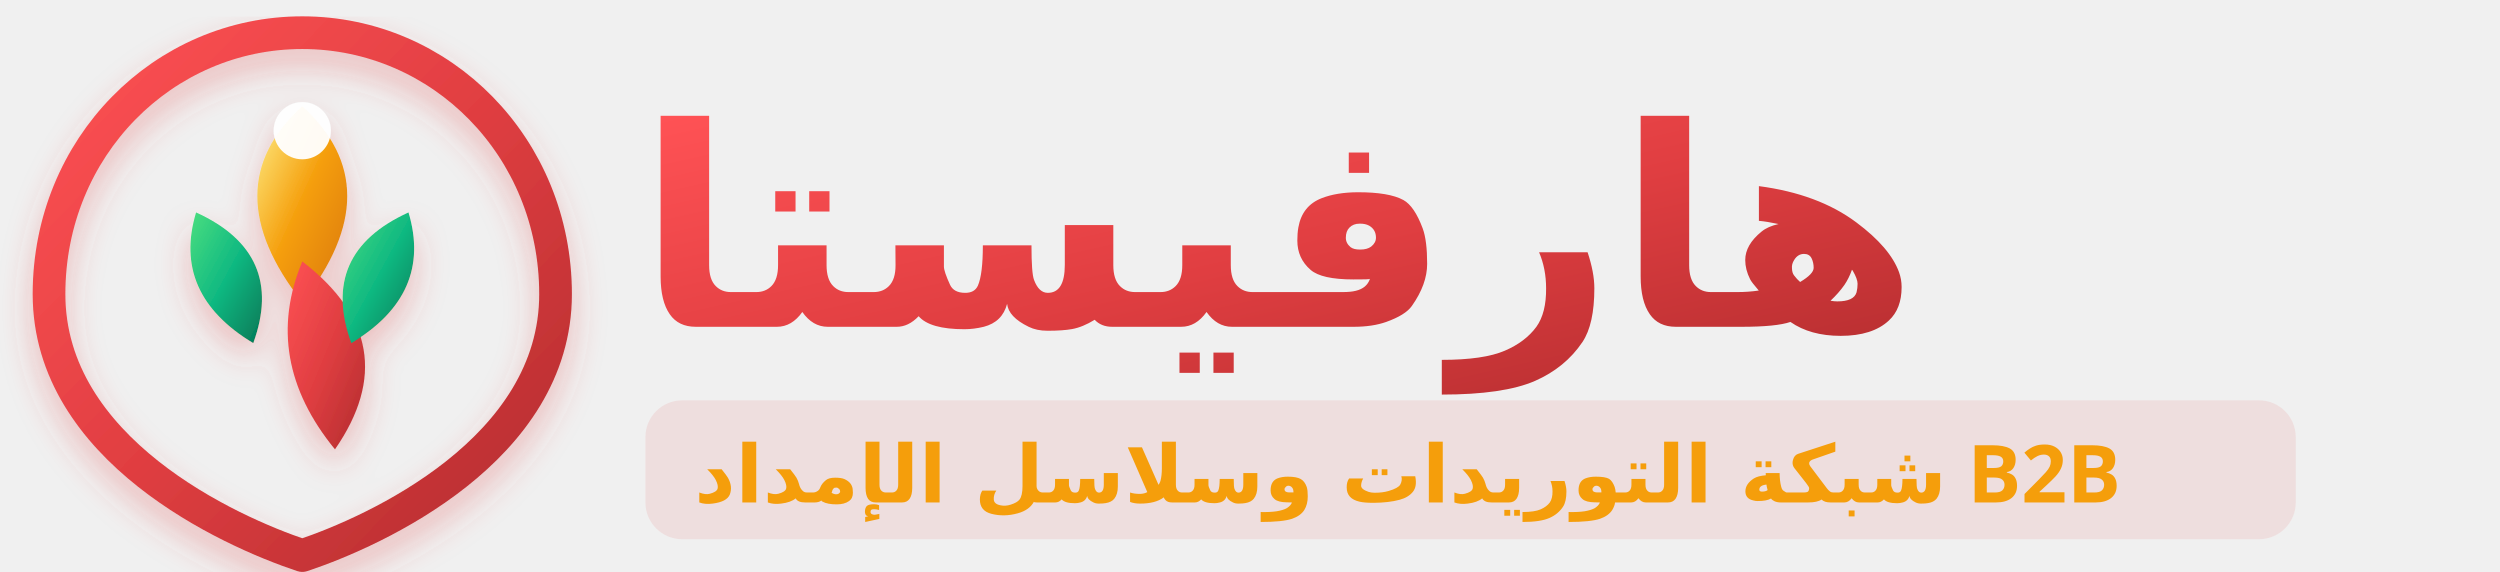
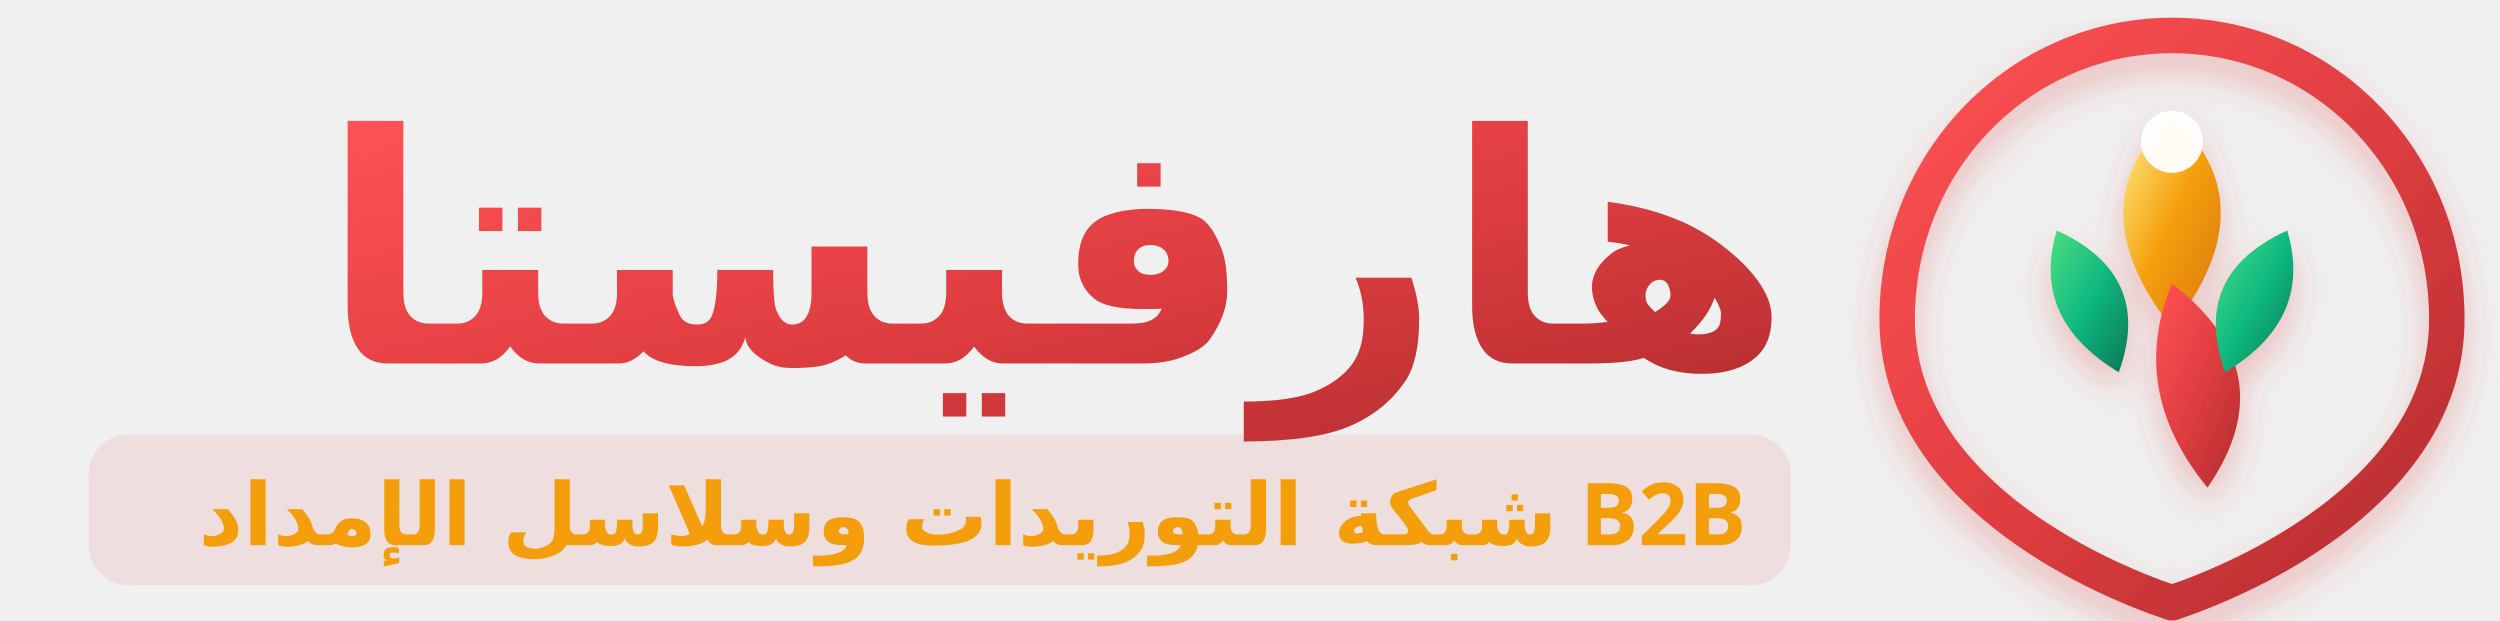
- <svg xmlns="http://www.w3.org/2000/svg" viewBox="0 0 306 70" fill="none">
+ <svg xmlns="http://www.w3.org/2000/svg" viewBox="0 0 282 70" fill="none">
  <defs>
    <linearGradient id="h-gold-ar" x1="0%" y1="0%" x2="100%" y2="100%">
      <stop offset="0%" stop-color="#FEF08A" />
      <stop offset="50%" stop-color="#F59E0B" />
      <stop offset="100%" stop-color="#D97706" />
    </linearGradient>
    <linearGradient id="h-crimson-ar" x1="0%" y1="0%" x2="100%" y2="100%">
      <stop offset="0%" stop-color="#FF5255" />
      <stop offset="50%" stop-color="#E03E41" />
      <stop offset="100%" stop-color="#B12C2E" />
    </linearGradient>
    <linearGradient id="h-emerald-ar" x1="0%" y1="0%" x2="100%" y2="100%">
      <stop offset="0%" stop-color="#4ADE80" />
      <stop offset="50%" stop-color="#10B981" />
      <stop offset="100%" stop-color="#047857" />
    </linearGradient>
    <filter id="h-glow-ar" x="-15%" y="-15%" width="130%" height="130%">
      <feDropShadow dx="0" dy="2" stdDeviation="2" flood-color="#E03E41" flood-opacity="0.3" />
    </filter>
  </defs>
-   <g transform="translate(4, 2)" filter="url(#h-glow-ar)">
+   <g transform="translate(212, 2)" filter="url(#h-glow-ar)">
    <path d="M33 2 C50 2, 64 16, 64 34 C64 53, 42 63, 33 66 C24 63, 2 53, 2 34 C2 16, 16 2, 33 2 Z" fill="none" stroke="url(#h-crimson-ar)" stroke-width="4" stroke-linecap="round" stroke-linejoin="round" />
    <path d="M33 11 Q44 21 33 35 Q22 21 33 11 Z" fill="url(#h-gold-ar)" />
    <path d="M33 30 Q46 40 37 53 Q28 42 33 30 Z" fill="url(#h-crimson-ar)" />
    <path d="M20 24 Q31 29 27 40 Q17 34 20 24 Z" fill="url(#h-emerald-ar)" />
    <path d="M46 24 Q35 29 39 40 Q49 34 46 24 Z" fill="url(#h-emerald-ar)" />
    <circle cx="33" cy="14" r="3.5" fill="#FFFFFF" opacity="0.95" />
  </g>
-   <g transform="translate(78, 41)">
-     <text x="0" y="-1" font-family="'Cairo', 'Segoe UI', system-ui, sans-serif" font-size="34" font-weight="900" letter-spacing="0.5" fill="url(#h-crimson-ar)">هارفيستا</text>
-     <g transform="translate(1, 8)">
-       <rect x="0" y="0" width="202" height="17" rx="4.5" fill="rgba(224,62,65,0.1)" />
-       <text x="6" y="12.5" font-family="'Cairo', 'Segoe UI', system-ui, sans-serif" font-size="9.8" font-weight="800" fill="#F59E0B">شبكة التوريدات وسلاسل الإمداد B2B</text>
+   <g>
+     <text x="202" y="41" text-anchor="end" font-family="'Cairo', 'Segoe UI', system-ui, sans-serif" font-size="36" font-weight="900" letter-spacing="0.5" fill="url(#h-crimson-ar)">هارفيستا</text>
+     <g transform="translate(10, 49)">
+       <rect x="0" y="0" width="192" height="17" rx="4.5" fill="rgba(224,62,65,0.1)" />
+       <text x="187" y="12.5" text-anchor="end" font-family="'Cairo', 'Segoe UI', system-ui, sans-serif" font-size="9.8" font-weight="800" fill="#F59E0B">شبكة التوريدات وسلاسل الإمداد B2B</text>
    </g>
  </g>
</svg>
